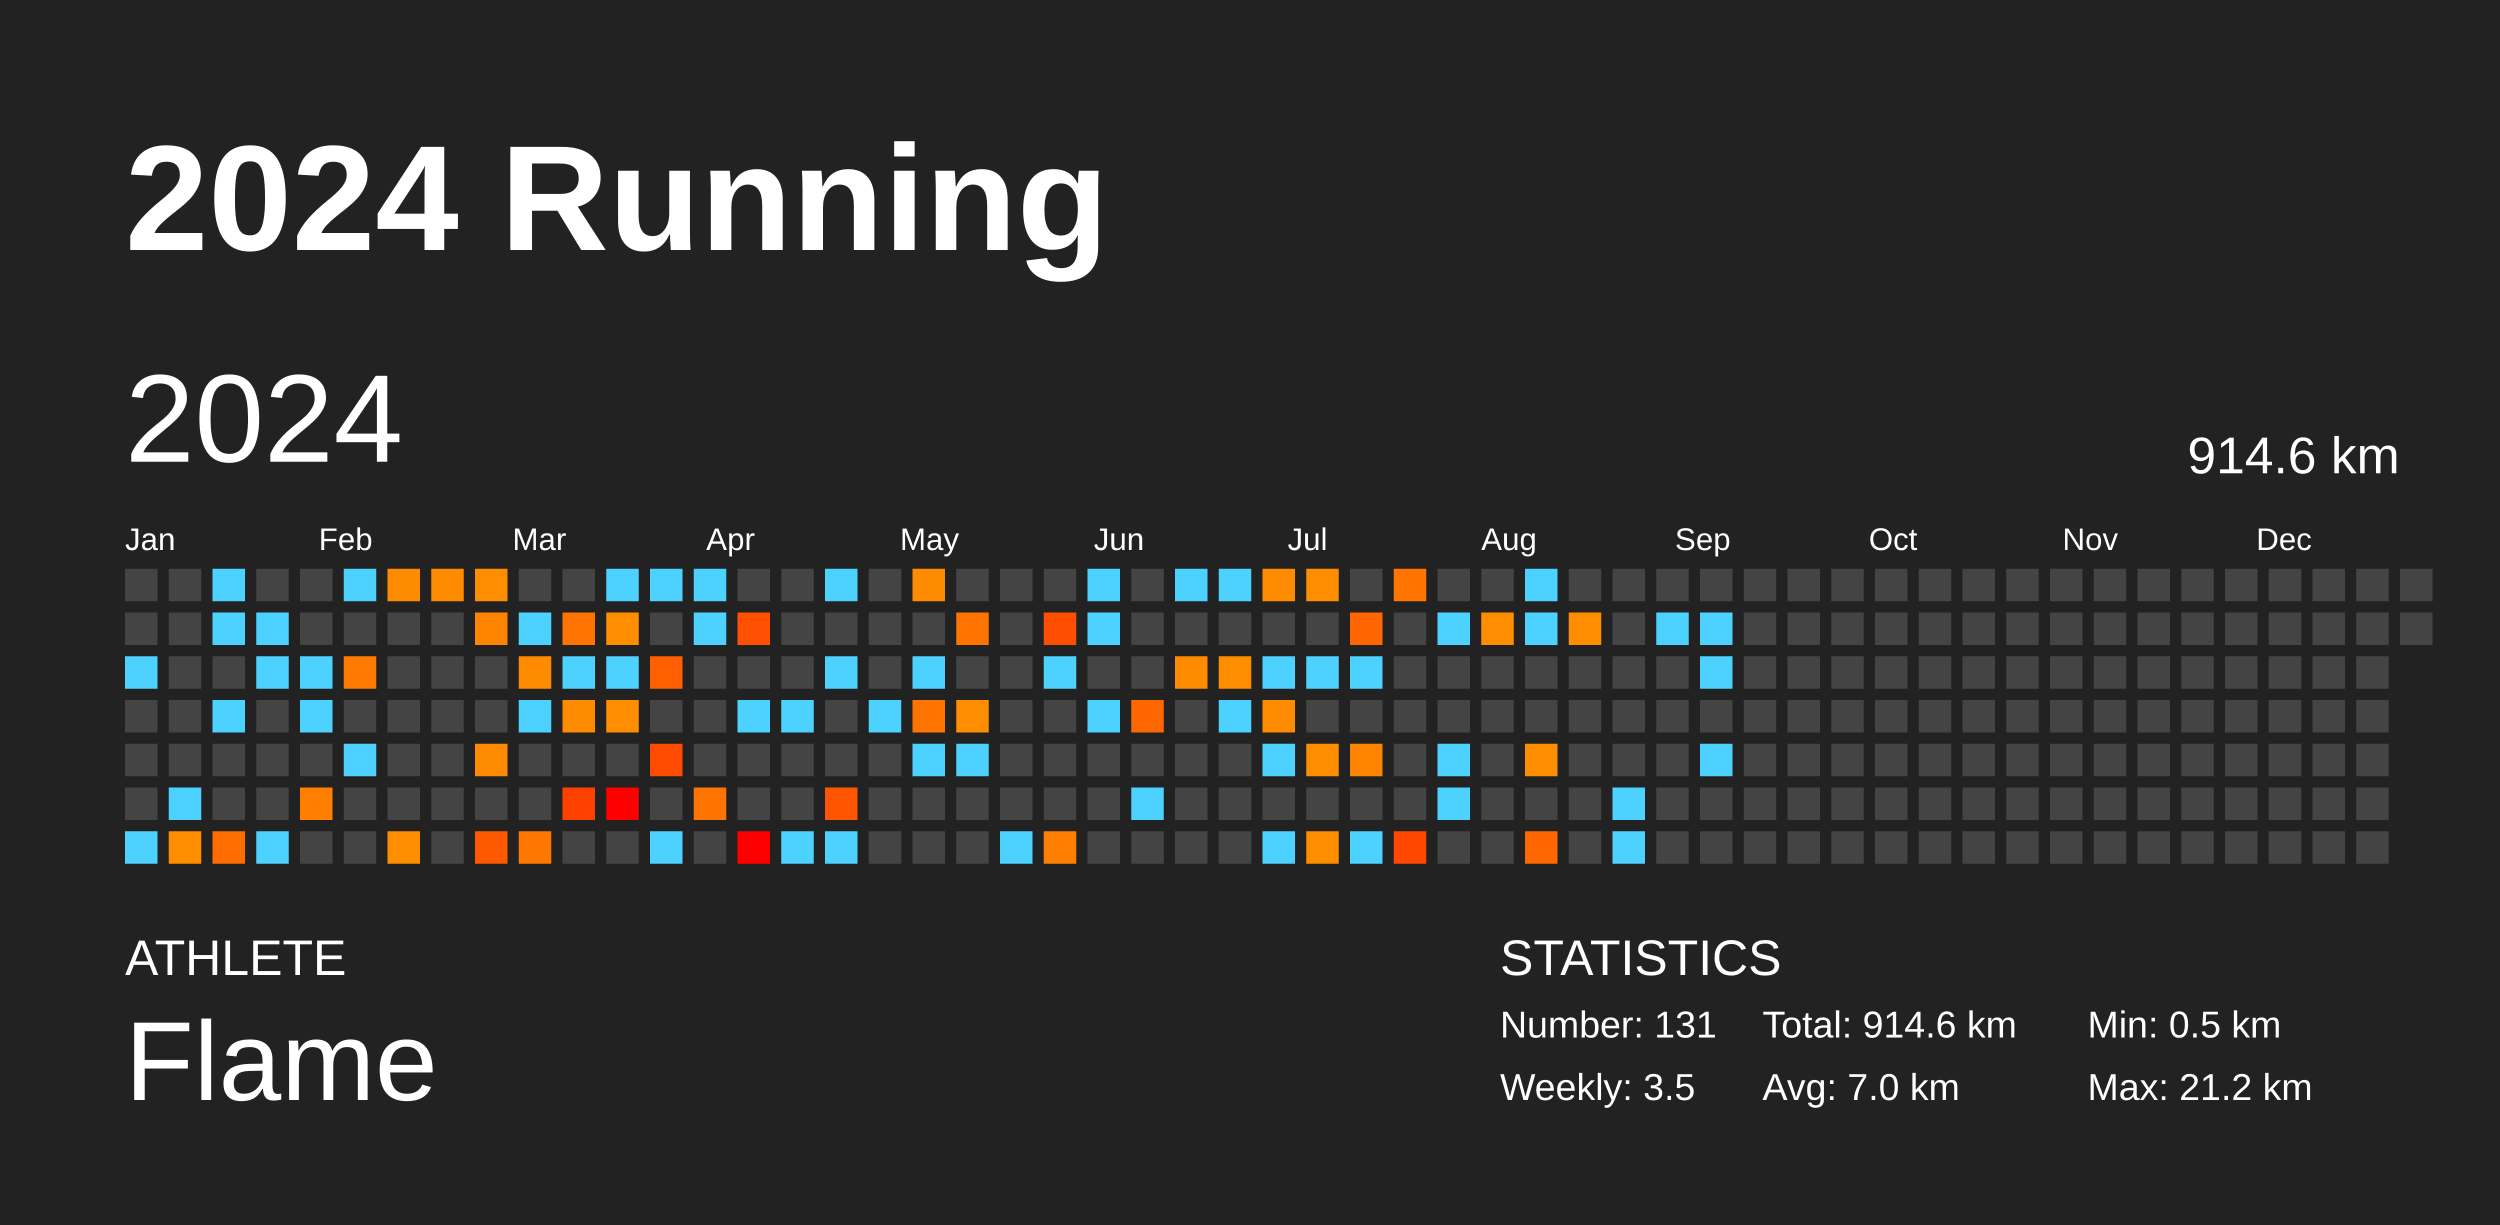
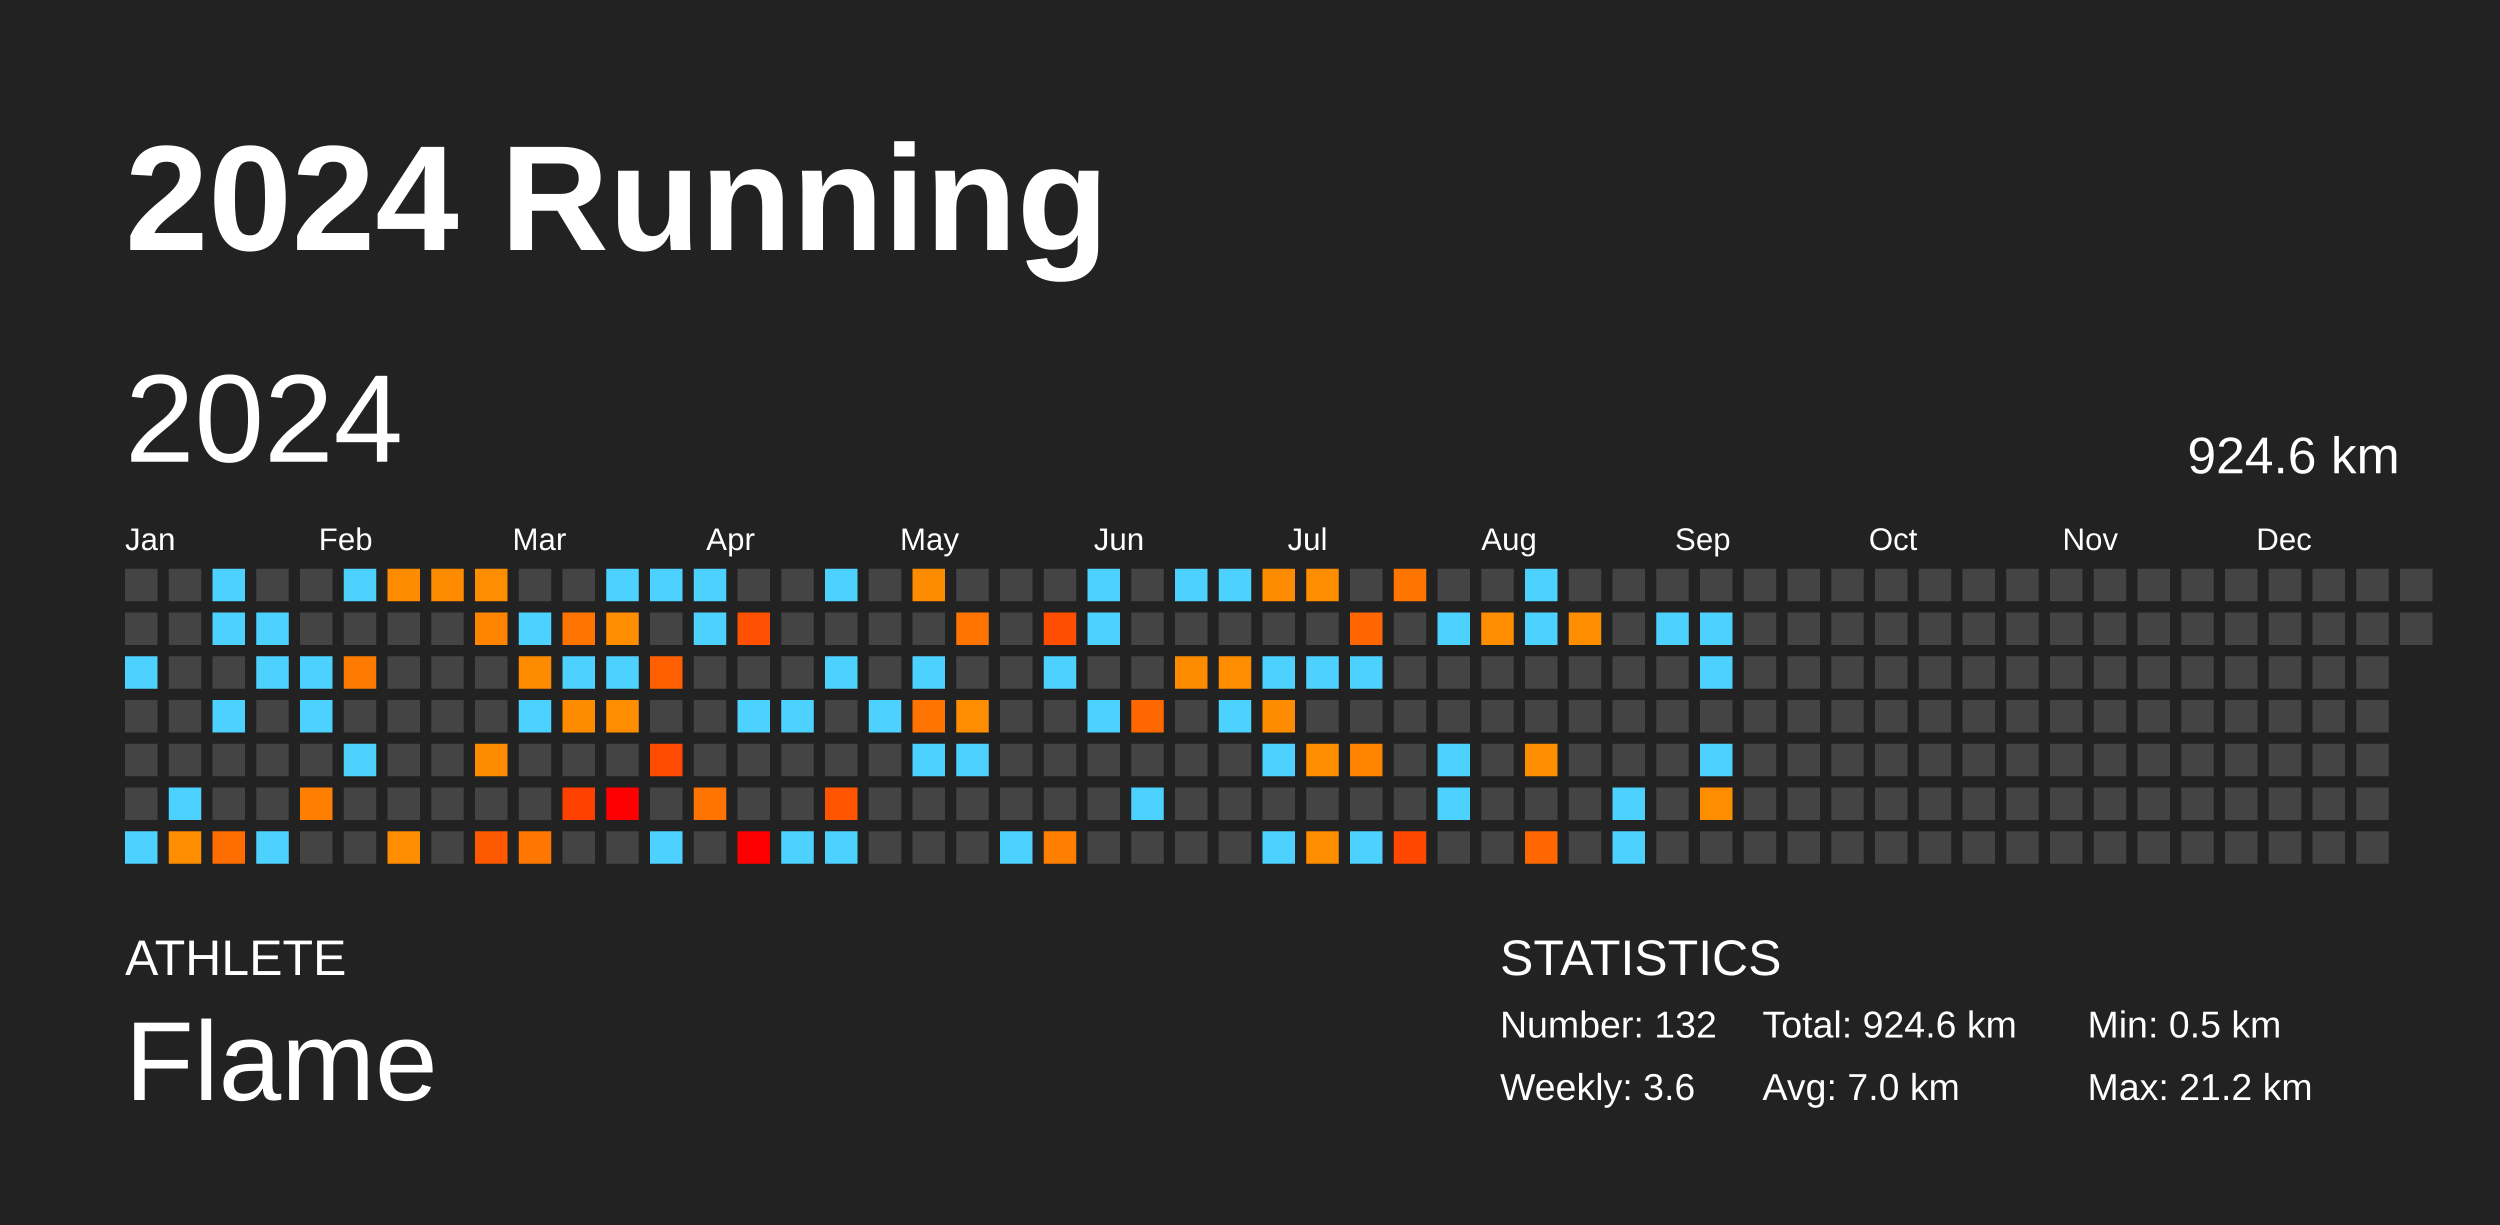
<svg xmlns="http://www.w3.org/2000/svg" baseProfile="full" height="98mm" version="1.1" viewBox="0,0,200,98" width="200mm">
  <defs />
  <rect fill="#222222" height="98" width="200" x="0" y="0" />
  <text fill="#FFFFFF" style="font-size:12px; font-family:Arial; font-weight:bold;" x="10" y="20">2024 Running</text>
  <text fill="#FFFFFF" style="font-size:4px; font-family:Arial" x="10" y="78">ATHLETE</text>
  <text fill="#FFFFFF" style="font-size:9px; font-family:Arial" x="10" y="88">Flame</text>
  <text fill="#FFFFFF" style="font-size:4px; font-family:Arial" x="120" y="78">STATISTICS</text>
-   <text fill="#FFFFFF" style="font-size:3px; font-family:Arial" x="120" y="83">Number: 131</text>
-   <text fill="#FFFFFF" style="font-size:3px; font-family:Arial" x="120" y="88">Weekly: 3.5</text>
-   <text fill="#FFFFFF" style="font-size:3px; font-family:Arial" x="141" y="83">Total: 914.6 km</text>
+   <text fill="#FFFFFF" style="font-size:3px; font-family:Arial" x="120" y="83">Number: 132</text>
+   <text fill="#FFFFFF" style="font-size:3px; font-family:Arial" x="120" y="88">Weekly: 3.6</text>
+   <text fill="#FFFFFF" style="font-size:3px; font-family:Arial" x="141" y="83">Total: 924.6 km</text>
  <text fill="#FFFFFF" style="font-size:3px; font-family:Arial" x="141" y="88">Avg: 7.0 km</text>
  <text fill="#FFFFFF" style="font-size:3px; font-family:Arial" x="167" y="83">Min: 0.5 km</text>
  <text fill="#FFFFFF" style="font-size:3px; font-family:Arial" x="167" y="88">Max: 21.2 km</text>
  <text dominant-baseline="hanging" fill="#FFFFFF" style="font-size:10.0px; font-family:Arial;" x="10" y="30">2024</text>
-   <text dominant-baseline="hanging" fill="#FFFFFF" style="font-size:4.125px; font-family:Arial;" x="175" y="35">914.6 km</text>
+   <text dominant-baseline="hanging" fill="#FFFFFF" style="font-size:4.125px; font-family:Arial;" x="175" y="35">924.6 km</text>
  <text fill="#FFFFFF" style="font-size:2.5px; font-family:Arial" x="10.0" y="44">Jan</text>
  <text fill="#FFFFFF" style="font-size:2.5px; font-family:Arial" x="25.5" y="44">Feb</text>
  <text fill="#FFFFFF" style="font-size:2.5px; font-family:Arial" x="41.0" y="44">Mar</text>
  <text fill="#FFFFFF" style="font-size:2.5px; font-family:Arial" x="56.5" y="44">Apr</text>
  <text fill="#FFFFFF" style="font-size:2.5px; font-family:Arial" x="72.0" y="44">May</text>
  <text fill="#FFFFFF" style="font-size:2.5px; font-family:Arial" x="87.5" y="44">Jun</text>
  <text fill="#FFFFFF" style="font-size:2.5px; font-family:Arial" x="103.0" y="44">Jul</text>
  <text fill="#FFFFFF" style="font-size:2.5px; font-family:Arial" x="118.5" y="44">Aug</text>
  <text fill="#FFFFFF" style="font-size:2.5px; font-family:Arial" x="134.0" y="44">Sep</text>
  <text fill="#FFFFFF" style="font-size:2.5px; font-family:Arial" x="149.5" y="44">Oct</text>
  <text fill="#FFFFFF" style="font-size:2.5px; font-family:Arial" x="165.0" y="44">Nov</text>
  <text fill="#FFFFFF" style="font-size:2.5px; font-family:Arial" x="180.5" y="44">Dec</text>
  <rect fill="#444444" height="2.6" width="2.6" x="10.0" y="45.5" />
  <rect fill="#444444" height="2.6" width="2.6" x="10.0" y="49.0" />
  <rect fill="#4dd2ff" height="2.6" width="2.6" x="10.0" y="52.5" />
  <rect fill="#444444" height="2.6" width="2.6" x="10.0" y="56.0" />
  <rect fill="#444444" height="2.6" width="2.6" x="10.0" y="59.5" />
  <rect fill="#444444" height="2.6" width="2.6" x="10.0" y="63.0" />
  <rect fill="#4dd2ff" height="2.6" width="2.6" x="10.0" y="66.5" />
  <rect fill="#444444" height="2.6" width="2.6" x="13.5" y="45.5" />
  <rect fill="#444444" height="2.6" width="2.6" x="13.5" y="49.0" />
  <rect fill="#444444" height="2.6" width="2.6" x="13.5" y="52.5" />
  <rect fill="#444444" height="2.6" width="2.6" x="13.5" y="56.0" />
  <rect fill="#444444" height="2.6" width="2.6" x="13.5" y="59.5" />
  <rect fill="#4dd2ff" height="2.6" width="2.6" x="13.5" y="63.0" />
  <rect fill="#ff8d00" height="2.6" width="2.6" x="13.5" y="66.5" />
  <rect fill="#4dd2ff" height="2.6" width="2.6" x="17.0" y="45.5" />
  <rect fill="#4dd2ff" height="2.6" width="2.6" x="17.0" y="49.0" />
  <rect fill="#444444" height="2.6" width="2.6" x="17.0" y="52.5" />
  <rect fill="#4dd2ff" height="2.6" width="2.6" x="17.0" y="56.0" />
  <rect fill="#444444" height="2.6" width="2.6" x="17.0" y="59.5" />
  <rect fill="#444444" height="2.6" width="2.6" x="17.0" y="63.0" />
  <rect fill="#ff6c00" height="2.6" width="2.6" x="17.0" y="66.5" />
  <rect fill="#444444" height="2.6" width="2.6" x="20.5" y="45.5" />
  <rect fill="#4dd2ff" height="2.6" width="2.6" x="20.5" y="49.0" />
  <rect fill="#4dd2ff" height="2.6" width="2.6" x="20.5" y="52.5" />
  <rect fill="#444444" height="2.6" width="2.6" x="20.5" y="56.0" />
  <rect fill="#444444" height="2.6" width="2.6" x="20.5" y="59.5" />
  <rect fill="#444444" height="2.6" width="2.6" x="20.5" y="63.0" />
  <rect fill="#4dd2ff" height="2.6" width="2.6" x="20.5" y="66.5" />
  <rect fill="#444444" height="2.6" width="2.6" x="24.0" y="45.5" />
  <rect fill="#444444" height="2.6" width="2.6" x="24.0" y="49.0" />
  <rect fill="#4dd2ff" height="2.6" width="2.6" x="24.0" y="52.5" />
  <rect fill="#4dd2ff" height="2.6" width="2.6" x="24.0" y="56.0" />
  <rect fill="#444444" height="2.6" width="2.6" x="24.0" y="59.5" />
  <rect fill="#ff8000" height="2.6" width="2.6" x="24.0" y="63.0" />
  <rect fill="#444444" height="2.6" width="2.6" x="24.0" y="66.5" />
  <rect fill="#4dd2ff" height="2.6" width="2.6" x="27.5" y="45.5" />
  <rect fill="#444444" height="2.6" width="2.6" x="27.5" y="49.0" />
  <rect fill="#ff7a00" height="2.6" width="2.6" x="27.5" y="52.5" />
  <rect fill="#444444" height="2.6" width="2.6" x="27.5" y="56.0" />
  <rect fill="#4dd2ff" height="2.6" width="2.6" x="27.5" y="59.5" />
  <rect fill="#444444" height="2.6" width="2.6" x="27.5" y="63.0" />
  <rect fill="#444444" height="2.6" width="2.6" x="27.5" y="66.5" />
  <rect fill="#ff8c00" height="2.6" width="2.6" x="31.0" y="45.5" />
  <rect fill="#444444" height="2.6" width="2.6" x="31.0" y="49.0" />
  <rect fill="#444444" height="2.6" width="2.6" x="31.0" y="52.5" />
  <rect fill="#444444" height="2.6" width="2.6" x="31.0" y="56.0" />
  <rect fill="#444444" height="2.6" width="2.6" x="31.0" y="59.5" />
  <rect fill="#444444" height="2.6" width="2.6" x="31.0" y="63.0" />
  <rect fill="#ff8d00" height="2.6" width="2.6" x="31.0" y="66.5" />
  <rect fill="#ff8c00" height="2.6" width="2.6" x="34.5" y="45.5" />
  <rect fill="#444444" height="2.6" width="2.6" x="34.5" y="49.0" />
  <rect fill="#444444" height="2.6" width="2.6" x="34.5" y="52.5" />
  <rect fill="#444444" height="2.6" width="2.6" x="34.5" y="56.0" />
  <rect fill="#444444" height="2.6" width="2.6" x="34.5" y="59.5" />
  <rect fill="#444444" height="2.6" width="2.6" x="34.5" y="63.0" />
  <rect fill="#444444" height="2.6" width="2.6" x="34.5" y="66.5" />
  <rect fill="#ff8d00" height="2.6" width="2.6" x="38.0" y="45.5" />
  <rect fill="#ff8400" height="2.6" width="2.6" x="38.0" y="49.0" />
  <rect fill="#444444" height="2.6" width="2.6" x="38.0" y="52.5" />
  <rect fill="#444444" height="2.6" width="2.6" x="38.0" y="56.0" />
  <rect fill="#ff8b00" height="2.6" width="2.6" x="38.0" y="59.5" />
  <rect fill="#444444" height="2.6" width="2.6" x="38.0" y="63.0" />
  <rect fill="#ff5900" height="2.6" width="2.6" x="38.0" y="66.5" />
  <rect fill="#444444" height="2.6" width="2.6" x="41.5" y="45.5" />
  <rect fill="#4dd2ff" height="2.6" width="2.6" x="41.5" y="49.0" />
  <rect fill="#ff8c00" height="2.6" width="2.6" x="41.5" y="52.5" />
  <rect fill="#4dd2ff" height="2.6" width="2.6" x="41.5" y="56.0" />
  <rect fill="#444444" height="2.6" width="2.6" x="41.5" y="59.5" />
  <rect fill="#444444" height="2.6" width="2.6" x="41.5" y="63.0" />
  <rect fill="#ff7700" height="2.6" width="2.6" x="41.5" y="66.5" />
  <rect fill="#444444" height="2.6" width="2.6" x="45.0" y="45.5" />
  <rect fill="#ff7300" height="2.6" width="2.6" x="45.0" y="49.0" />
  <rect fill="#4dd2ff" height="2.6" width="2.6" x="45.0" y="52.5" />
  <rect fill="#ff8b00" height="2.6" width="2.6" x="45.0" y="56.0" />
  <rect fill="#444444" height="2.6" width="2.6" x="45.0" y="59.5" />
  <rect fill="#ff4100" height="2.6" width="2.6" x="45.0" y="63.0" />
  <rect fill="#444444" height="2.6" width="2.6" x="45.0" y="66.5" />
  <rect fill="#4dd2ff" height="2.6" width="2.6" x="48.5" y="45.5" />
  <rect fill="#ff8d00" height="2.6" width="2.6" x="48.5" y="49.0" />
  <rect fill="#4dd2ff" height="2.6" width="2.6" x="48.5" y="52.5" />
  <rect fill="#ff8d00" height="2.6" width="2.6" x="48.5" y="56.0" />
  <rect fill="#444444" height="2.6" width="2.6" x="48.5" y="59.5" />
  <rect fill="red" height="2.6" width="2.6" x="48.5" y="63.0" />
  <rect fill="#444444" height="2.6" width="2.6" x="48.5" y="66.5" />
  <rect fill="#4dd2ff" height="2.6" width="2.6" x="52.0" y="45.5" />
  <rect fill="#444444" height="2.6" width="2.6" x="52.0" y="49.0" />
  <rect fill="#ff5f00" height="2.6" width="2.6" x="52.0" y="52.5" />
  <rect fill="#444444" height="2.6" width="2.6" x="52.0" y="56.0" />
  <rect fill="#ff4b00" height="2.6" width="2.6" x="52.0" y="59.5" />
  <rect fill="#444444" height="2.6" width="2.6" x="52.0" y="63.0" />
  <rect fill="#4dd2ff" height="2.6" width="2.6" x="52.0" y="66.5" />
  <rect fill="#4dd2ff" height="2.6" width="2.6" x="55.5" y="45.5" />
  <rect fill="#4dd2ff" height="2.6" width="2.6" x="55.5" y="49.0" />
  <rect fill="#444444" height="2.6" width="2.6" x="55.5" y="52.5" />
  <rect fill="#444444" height="2.6" width="2.6" x="55.5" y="56.0" />
  <rect fill="#444444" height="2.6" width="2.6" x="55.5" y="59.5" />
  <rect fill="#ff7400" height="2.6" width="2.6" x="55.5" y="63.0" />
  <rect fill="#444444" height="2.6" width="2.6" x="55.5" y="66.5" />
  <rect fill="#444444" height="2.6" width="2.6" x="59.0" y="45.5" />
  <rect fill="#ff4f00" height="2.6" width="2.6" x="59.0" y="49.0" />
  <rect fill="#444444" height="2.6" width="2.6" x="59.0" y="52.5" />
  <rect fill="#4dd2ff" height="2.6" width="2.6" x="59.0" y="56.0" />
  <rect fill="#444444" height="2.6" width="2.6" x="59.0" y="59.5" />
  <rect fill="#444444" height="2.6" width="2.6" x="59.0" y="63.0" />
  <rect fill="red" height="2.6" width="2.6" x="59.0" y="66.5" />
  <rect fill="#444444" height="2.6" width="2.6" x="62.5" y="45.5" />
  <rect fill="#444444" height="2.6" width="2.6" x="62.5" y="49.0" />
  <rect fill="#444444" height="2.6" width="2.6" x="62.5" y="52.5" />
  <rect fill="#4dd2ff" height="2.6" width="2.6" x="62.5" y="56.0" />
  <rect fill="#444444" height="2.6" width="2.6" x="62.5" y="59.5" />
  <rect fill="#444444" height="2.6" width="2.6" x="62.5" y="63.0" />
  <rect fill="#4dd2ff" height="2.6" width="2.6" x="62.5" y="66.5" />
  <rect fill="#4dd2ff" height="2.6" width="2.6" x="66.0" y="45.5" />
  <rect fill="#444444" height="2.6" width="2.6" x="66.0" y="49.0" />
  <rect fill="#4dd2ff" height="2.6" width="2.6" x="66.0" y="52.5" />
  <rect fill="#444444" height="2.6" width="2.6" x="66.0" y="56.0" />
  <rect fill="#444444" height="2.6" width="2.6" x="66.0" y="59.5" />
  <rect fill="#ff5500" height="2.6" width="2.6" x="66.0" y="63.0" />
  <rect fill="#4dd2ff" height="2.6" width="2.6" x="66.0" y="66.5" />
  <rect fill="#444444" height="2.6" width="2.6" x="69.5" y="45.5" />
  <rect fill="#444444" height="2.6" width="2.6" x="69.5" y="49.0" />
  <rect fill="#444444" height="2.6" width="2.6" x="69.5" y="52.5" />
  <rect fill="#4dd2ff" height="2.6" width="2.6" x="69.5" y="56.0" />
  <rect fill="#444444" height="2.6" width="2.6" x="69.5" y="59.5" />
  <rect fill="#444444" height="2.6" width="2.6" x="69.5" y="63.0" />
  <rect fill="#444444" height="2.6" width="2.6" x="69.5" y="66.5" />
  <rect fill="#ff8c00" height="2.6" width="2.6" x="73.0" y="45.5" />
  <rect fill="#444444" height="2.6" width="2.6" x="73.0" y="49.0" />
  <rect fill="#4dd2ff" height="2.6" width="2.6" x="73.0" y="52.5" />
  <rect fill="#ff7300" height="2.6" width="2.6" x="73.0" y="56.0" />
  <rect fill="#4dd2ff" height="2.6" width="2.6" x="73.0" y="59.5" />
  <rect fill="#444444" height="2.6" width="2.6" x="73.0" y="63.0" />
  <rect fill="#444444" height="2.6" width="2.6" x="73.0" y="66.5" />
  <rect fill="#444444" height="2.6" width="2.6" x="76.5" y="45.5" />
  <rect fill="#ff7400" height="2.6" width="2.6" x="76.5" y="49.0" />
  <rect fill="#444444" height="2.6" width="2.6" x="76.5" y="52.5" />
  <rect fill="#ff8d00" height="2.6" width="2.6" x="76.5" y="56.0" />
  <rect fill="#4dd2ff" height="2.6" width="2.6" x="76.5" y="59.5" />
  <rect fill="#444444" height="2.6" width="2.6" x="76.5" y="63.0" />
  <rect fill="#444444" height="2.6" width="2.6" x="76.5" y="66.5" />
  <rect fill="#444444" height="2.6" width="2.6" x="80.0" y="45.5" />
  <rect fill="#444444" height="2.6" width="2.6" x="80.0" y="49.0" />
  <rect fill="#444444" height="2.6" width="2.6" x="80.0" y="52.5" />
  <rect fill="#444444" height="2.6" width="2.6" x="80.0" y="56.0" />
  <rect fill="#444444" height="2.6" width="2.6" x="80.0" y="59.5" />
  <rect fill="#444444" height="2.6" width="2.6" x="80.0" y="63.0" />
  <rect fill="#4dd2ff" height="2.6" width="2.6" x="80.0" y="66.5" />
  <rect fill="#444444" height="2.6" width="2.6" x="83.5" y="45.5" />
  <rect fill="#ff4e00" height="2.6" width="2.6" x="83.5" y="49.0" />
  <rect fill="#4dd2ff" height="2.6" width="2.6" x="83.5" y="52.5" />
  <rect fill="#444444" height="2.6" width="2.6" x="83.5" y="56.0" />
  <rect fill="#444444" height="2.6" width="2.6" x="83.5" y="59.5" />
  <rect fill="#444444" height="2.6" width="2.6" x="83.5" y="63.0" />
  <rect fill="#ff8000" height="2.6" width="2.6" x="83.5" y="66.5" />
  <rect fill="#4dd2ff" height="2.6" width="2.6" x="87.0" y="45.5" />
  <rect fill="#4dd2ff" height="2.6" width="2.6" x="87.0" y="49.0" />
  <rect fill="#444444" height="2.6" width="2.6" x="87.0" y="52.5" />
  <rect fill="#4dd2ff" height="2.6" width="2.6" x="87.0" y="56.0" />
  <rect fill="#444444" height="2.6" width="2.6" x="87.0" y="59.5" />
  <rect fill="#444444" height="2.6" width="2.6" x="87.0" y="63.0" />
  <rect fill="#444444" height="2.6" width="2.6" x="87.0" y="66.5" />
  <rect fill="#444444" height="2.6" width="2.6" x="90.5" y="45.5" />
  <rect fill="#444444" height="2.6" width="2.6" x="90.5" y="49.0" />
  <rect fill="#444444" height="2.6" width="2.6" x="90.5" y="52.5" />
  <rect fill="#ff6700" height="2.6" width="2.6" x="90.5" y="56.0" />
  <rect fill="#444444" height="2.6" width="2.6" x="90.5" y="59.5" />
  <rect fill="#4dd2ff" height="2.6" width="2.6" x="90.5" y="63.0" />
  <rect fill="#444444" height="2.6" width="2.6" x="90.5" y="66.5" />
  <rect fill="#4dd2ff" height="2.6" width="2.6" x="94.0" y="45.5" />
  <rect fill="#444444" height="2.6" width="2.6" x="94.0" y="49.0" />
  <rect fill="#ff8c00" height="2.6" width="2.6" x="94.0" y="52.5" />
  <rect fill="#444444" height="2.6" width="2.6" x="94.0" y="56.0" />
  <rect fill="#444444" height="2.6" width="2.6" x="94.0" y="59.5" />
  <rect fill="#444444" height="2.6" width="2.6" x="94.0" y="63.0" />
  <rect fill="#444444" height="2.6" width="2.6" x="94.0" y="66.5" />
  <rect fill="#4dd2ff" height="2.6" width="2.6" x="97.5" y="45.5" />
  <rect fill="#444444" height="2.6" width="2.6" x="97.5" y="49.0" />
  <rect fill="#ff8d00" height="2.6" width="2.6" x="97.5" y="52.5" />
  <rect fill="#4dd2ff" height="2.6" width="2.6" x="97.5" y="56.0" />
  <rect fill="#444444" height="2.6" width="2.6" x="97.5" y="59.5" />
  <rect fill="#444444" height="2.6" width="2.6" x="97.5" y="63.0" />
  <rect fill="#444444" height="2.6" width="2.6" x="97.5" y="66.5" />
  <rect fill="#ff8b00" height="2.6" width="2.6" x="101.0" y="45.5" />
  <rect fill="#444444" height="2.6" width="2.6" x="101.0" y="49.0" />
  <rect fill="#4dd2ff" height="2.6" width="2.6" x="101.0" y="52.5" />
  <rect fill="#ff8c00" height="2.6" width="2.6" x="101.0" y="56.0" />
  <rect fill="#4dd2ff" height="2.6" width="2.6" x="101.0" y="59.5" />
  <rect fill="#444444" height="2.6" width="2.6" x="101.0" y="63.0" />
  <rect fill="#4dd2ff" height="2.6" width="2.6" x="101.0" y="66.5" />
  <rect fill="#ff8d00" height="2.6" width="2.6" x="104.5" y="45.5" />
  <rect fill="#444444" height="2.6" width="2.6" x="104.5" y="49.0" />
  <rect fill="#4dd2ff" height="2.6" width="2.6" x="104.5" y="52.5" />
  <rect fill="#444444" height="2.6" width="2.6" x="104.5" y="56.0" />
  <rect fill="#ff8d00" height="2.6" width="2.6" x="104.5" y="59.5" />
  <rect fill="#444444" height="2.6" width="2.6" x="104.5" y="63.0" />
  <rect fill="#ff8d00" height="2.6" width="2.6" x="104.5" y="66.5" />
  <rect fill="#444444" height="2.6" width="2.6" x="108.0" y="45.5" />
  <rect fill="#ff6500" height="2.6" width="2.6" x="108.0" y="49.0" />
  <rect fill="#4dd2ff" height="2.6" width="2.6" x="108.0" y="52.5" />
  <rect fill="#444444" height="2.6" width="2.6" x="108.0" y="56.0" />
  <rect fill="#ff8400" height="2.6" width="2.6" x="108.0" y="59.5" />
  <rect fill="#444444" height="2.6" width="2.6" x="108.0" y="63.0" />
  <rect fill="#4dd2ff" height="2.6" width="2.6" x="108.0" y="66.5" />
  <rect fill="#ff7500" height="2.6" width="2.6" x="111.5" y="45.5" />
  <rect fill="#444444" height="2.6" width="2.6" x="111.5" y="49.0" />
  <rect fill="#444444" height="2.6" width="2.6" x="111.5" y="52.5" />
  <rect fill="#444444" height="2.6" width="2.6" x="111.5" y="56.0" />
  <rect fill="#444444" height="2.6" width="2.6" x="111.5" y="59.5" />
  <rect fill="#444444" height="2.6" width="2.6" x="111.5" y="63.0" />
  <rect fill="#ff4700" height="2.6" width="2.6" x="111.5" y="66.5" />
  <rect fill="#444444" height="2.6" width="2.6" x="115.0" y="45.5" />
  <rect fill="#4dd2ff" height="2.6" width="2.6" x="115.0" y="49.0" />
  <rect fill="#444444" height="2.6" width="2.6" x="115.0" y="52.5" />
  <rect fill="#444444" height="2.6" width="2.6" x="115.0" y="56.0" />
  <rect fill="#4dd2ff" height="2.6" width="2.6" x="115.0" y="59.5" />
  <rect fill="#4dd2ff" height="2.6" width="2.6" x="115.0" y="63.0" />
  <rect fill="#444444" height="2.6" width="2.6" x="115.0" y="66.5" />
  <rect fill="#444444" height="2.6" width="2.6" x="118.5" y="45.5" />
  <rect fill="#ff8d00" height="2.6" width="2.6" x="118.5" y="49.0" />
  <rect fill="#444444" height="2.6" width="2.6" x="118.5" y="52.5" />
  <rect fill="#444444" height="2.6" width="2.6" x="118.5" y="56.0" />
  <rect fill="#444444" height="2.6" width="2.6" x="118.5" y="59.5" />
  <rect fill="#444444" height="2.6" width="2.6" x="118.5" y="63.0" />
  <rect fill="#444444" height="2.6" width="2.6" x="118.5" y="66.5" />
  <rect fill="#4dd2ff" height="2.6" width="2.6" x="122.0" y="45.5" />
  <rect fill="#4dd2ff" height="2.6" width="2.6" x="122.0" y="49.0" />
  <rect fill="#444444" height="2.6" width="2.6" x="122.0" y="52.5" />
  <rect fill="#444444" height="2.6" width="2.6" x="122.0" y="56.0" />
  <rect fill="#ff8d00" height="2.6" width="2.6" x="122.0" y="59.5" />
  <rect fill="#444444" height="2.6" width="2.6" x="122.0" y="63.0" />
  <rect fill="#ff6700" height="2.6" width="2.6" x="122.0" y="66.5" />
  <rect fill="#444444" height="2.6" width="2.6" x="125.5" y="45.5" />
  <rect fill="#ff8d00" height="2.6" width="2.6" x="125.5" y="49.0" />
  <rect fill="#444444" height="2.6" width="2.6" x="125.5" y="52.5" />
  <rect fill="#444444" height="2.6" width="2.6" x="125.5" y="56.0" />
  <rect fill="#444444" height="2.6" width="2.6" x="125.5" y="59.5" />
  <rect fill="#444444" height="2.6" width="2.6" x="125.5" y="63.0" />
  <rect fill="#444444" height="2.6" width="2.6" x="125.5" y="66.5" />
  <rect fill="#444444" height="2.6" width="2.6" x="129.0" y="45.5" />
  <rect fill="#444444" height="2.6" width="2.6" x="129.0" y="49.0" />
  <rect fill="#444444" height="2.6" width="2.6" x="129.0" y="52.5" />
  <rect fill="#444444" height="2.6" width="2.6" x="129.0" y="56.0" />
  <rect fill="#444444" height="2.6" width="2.6" x="129.0" y="59.5" />
  <rect fill="#4dd2ff" height="2.6" width="2.6" x="129.0" y="63.0" />
  <rect fill="#4dd2ff" height="2.6" width="2.6" x="129.0" y="66.5" />
  <rect fill="#444444" height="2.6" width="2.6" x="132.5" y="45.5" />
  <rect fill="#4dd2ff" height="2.6" width="2.6" x="132.5" y="49.0" />
  <rect fill="#444444" height="2.6" width="2.6" x="132.5" y="52.5" />
  <rect fill="#444444" height="2.6" width="2.6" x="132.5" y="56.0" />
  <rect fill="#444444" height="2.6" width="2.6" x="132.5" y="59.5" />
  <rect fill="#444444" height="2.6" width="2.6" x="132.5" y="63.0" />
  <rect fill="#444444" height="2.6" width="2.6" x="132.5" y="66.5" />
  <rect fill="#444444" height="2.6" width="2.6" x="136.0" y="45.5" />
  <rect fill="#4dd2ff" height="2.6" width="2.6" x="136.0" y="49.0" />
  <rect fill="#4dd2ff" height="2.6" width="2.6" x="136.0" y="52.5" />
  <rect fill="#444444" height="2.6" width="2.6" x="136.0" y="56.0" />
  <rect fill="#4dd2ff" height="2.6" width="2.6" x="136.0" y="59.5" />
-   <rect fill="#444444" height="2.6" width="2.6" x="136.0" y="63.0" />
+   <rect fill="#ff8d00" height="2.6" width="2.6" x="136.0" y="63.0" />
  <rect fill="#444444" height="2.6" width="2.6" x="136.0" y="66.5" />
  <rect fill="#444444" height="2.6" width="2.6" x="139.5" y="45.5" />
  <rect fill="#444444" height="2.6" width="2.6" x="139.5" y="49.0" />
  <rect fill="#444444" height="2.6" width="2.6" x="139.5" y="52.5" />
  <rect fill="#444444" height="2.6" width="2.6" x="139.5" y="56.0" />
  <rect fill="#444444" height="2.6" width="2.6" x="139.5" y="59.5" />
  <rect fill="#444444" height="2.6" width="2.6" x="139.5" y="63.0" />
  <rect fill="#444444" height="2.6" width="2.6" x="139.5" y="66.5" />
  <rect fill="#444444" height="2.6" width="2.6" x="143.0" y="45.5" />
  <rect fill="#444444" height="2.6" width="2.6" x="143.0" y="49.0" />
  <rect fill="#444444" height="2.6" width="2.6" x="143.0" y="52.5" />
  <rect fill="#444444" height="2.6" width="2.6" x="143.0" y="56.0" />
  <rect fill="#444444" height="2.6" width="2.6" x="143.0" y="59.5" />
  <rect fill="#444444" height="2.6" width="2.6" x="143.0" y="63.0" />
  <rect fill="#444444" height="2.6" width="2.6" x="143.0" y="66.5" />
  <rect fill="#444444" height="2.6" width="2.6" x="146.5" y="45.5" />
  <rect fill="#444444" height="2.6" width="2.6" x="146.5" y="49.0" />
  <rect fill="#444444" height="2.6" width="2.6" x="146.5" y="52.5" />
  <rect fill="#444444" height="2.6" width="2.6" x="146.5" y="56.0" />
  <rect fill="#444444" height="2.6" width="2.6" x="146.5" y="59.5" />
  <rect fill="#444444" height="2.6" width="2.6" x="146.5" y="63.0" />
  <rect fill="#444444" height="2.6" width="2.6" x="146.5" y="66.5" />
  <rect fill="#444444" height="2.6" width="2.6" x="150.0" y="45.5" />
  <rect fill="#444444" height="2.6" width="2.6" x="150.0" y="49.0" />
  <rect fill="#444444" height="2.6" width="2.6" x="150.0" y="52.5" />
  <rect fill="#444444" height="2.6" width="2.6" x="150.0" y="56.0" />
  <rect fill="#444444" height="2.6" width="2.6" x="150.0" y="59.5" />
  <rect fill="#444444" height="2.6" width="2.6" x="150.0" y="63.0" />
  <rect fill="#444444" height="2.6" width="2.6" x="150.0" y="66.5" />
  <rect fill="#444444" height="2.6" width="2.6" x="153.5" y="45.5" />
  <rect fill="#444444" height="2.6" width="2.6" x="153.5" y="49.0" />
  <rect fill="#444444" height="2.6" width="2.6" x="153.5" y="52.5" />
  <rect fill="#444444" height="2.6" width="2.6" x="153.5" y="56.0" />
  <rect fill="#444444" height="2.6" width="2.6" x="153.5" y="59.5" />
  <rect fill="#444444" height="2.6" width="2.6" x="153.5" y="63.0" />
  <rect fill="#444444" height="2.6" width="2.6" x="153.5" y="66.5" />
  <rect fill="#444444" height="2.6" width="2.6" x="157.0" y="45.5" />
  <rect fill="#444444" height="2.6" width="2.6" x="157.0" y="49.0" />
  <rect fill="#444444" height="2.6" width="2.6" x="157.0" y="52.5" />
  <rect fill="#444444" height="2.6" width="2.6" x="157.0" y="56.0" />
  <rect fill="#444444" height="2.6" width="2.6" x="157.0" y="59.5" />
  <rect fill="#444444" height="2.6" width="2.6" x="157.0" y="63.0" />
  <rect fill="#444444" height="2.6" width="2.6" x="157.0" y="66.5" />
  <rect fill="#444444" height="2.6" width="2.6" x="160.5" y="45.5" />
  <rect fill="#444444" height="2.6" width="2.6" x="160.5" y="49.0" />
  <rect fill="#444444" height="2.6" width="2.6" x="160.5" y="52.5" />
  <rect fill="#444444" height="2.6" width="2.6" x="160.5" y="56.0" />
  <rect fill="#444444" height="2.6" width="2.6" x="160.5" y="59.5" />
  <rect fill="#444444" height="2.6" width="2.6" x="160.5" y="63.0" />
  <rect fill="#444444" height="2.6" width="2.6" x="160.5" y="66.5" />
  <rect fill="#444444" height="2.6" width="2.6" x="164.0" y="45.5" />
  <rect fill="#444444" height="2.6" width="2.6" x="164.0" y="49.0" />
  <rect fill="#444444" height="2.6" width="2.6" x="164.0" y="52.5" />
  <rect fill="#444444" height="2.6" width="2.6" x="164.0" y="56.0" />
  <rect fill="#444444" height="2.6" width="2.6" x="164.0" y="59.5" />
  <rect fill="#444444" height="2.6" width="2.6" x="164.0" y="63.0" />
  <rect fill="#444444" height="2.6" width="2.6" x="164.0" y="66.5" />
  <rect fill="#444444" height="2.6" width="2.6" x="167.5" y="45.5" />
  <rect fill="#444444" height="2.6" width="2.6" x="167.5" y="49.0" />
  <rect fill="#444444" height="2.6" width="2.6" x="167.5" y="52.5" />
  <rect fill="#444444" height="2.6" width="2.6" x="167.5" y="56.0" />
  <rect fill="#444444" height="2.6" width="2.6" x="167.5" y="59.5" />
  <rect fill="#444444" height="2.6" width="2.6" x="167.5" y="63.0" />
  <rect fill="#444444" height="2.6" width="2.6" x="167.5" y="66.5" />
  <rect fill="#444444" height="2.6" width="2.6" x="171.0" y="45.5" />
  <rect fill="#444444" height="2.6" width="2.6" x="171.0" y="49.0" />
  <rect fill="#444444" height="2.6" width="2.6" x="171.0" y="52.5" />
  <rect fill="#444444" height="2.6" width="2.6" x="171.0" y="56.0" />
  <rect fill="#444444" height="2.6" width="2.6" x="171.0" y="59.5" />
  <rect fill="#444444" height="2.6" width="2.6" x="171.0" y="63.0" />
  <rect fill="#444444" height="2.6" width="2.6" x="171.0" y="66.5" />
  <rect fill="#444444" height="2.6" width="2.6" x="174.5" y="45.5" />
  <rect fill="#444444" height="2.6" width="2.6" x="174.5" y="49.0" />
  <rect fill="#444444" height="2.6" width="2.6" x="174.5" y="52.5" />
  <rect fill="#444444" height="2.6" width="2.6" x="174.5" y="56.0" />
  <rect fill="#444444" height="2.6" width="2.6" x="174.5" y="59.5" />
  <rect fill="#444444" height="2.6" width="2.6" x="174.5" y="63.0" />
  <rect fill="#444444" height="2.6" width="2.6" x="174.5" y="66.5" />
  <rect fill="#444444" height="2.6" width="2.6" x="178.0" y="45.5" />
  <rect fill="#444444" height="2.6" width="2.6" x="178.0" y="49.0" />
  <rect fill="#444444" height="2.6" width="2.6" x="178.0" y="52.5" />
  <rect fill="#444444" height="2.6" width="2.6" x="178.0" y="56.0" />
  <rect fill="#444444" height="2.6" width="2.6" x="178.0" y="59.5" />
  <rect fill="#444444" height="2.6" width="2.6" x="178.0" y="63.0" />
  <rect fill="#444444" height="2.6" width="2.6" x="178.0" y="66.5" />
  <rect fill="#444444" height="2.6" width="2.6" x="181.5" y="45.5" />
  <rect fill="#444444" height="2.6" width="2.6" x="181.5" y="49.0" />
  <rect fill="#444444" height="2.6" width="2.6" x="181.5" y="52.5" />
  <rect fill="#444444" height="2.6" width="2.6" x="181.5" y="56.0" />
  <rect fill="#444444" height="2.6" width="2.6" x="181.5" y="59.5" />
  <rect fill="#444444" height="2.6" width="2.6" x="181.5" y="63.0" />
  <rect fill="#444444" height="2.6" width="2.6" x="181.5" y="66.5" />
  <rect fill="#444444" height="2.6" width="2.6" x="185.0" y="45.5" />
  <rect fill="#444444" height="2.6" width="2.6" x="185.0" y="49.0" />
  <rect fill="#444444" height="2.6" width="2.6" x="185.0" y="52.5" />
  <rect fill="#444444" height="2.6" width="2.6" x="185.0" y="56.0" />
  <rect fill="#444444" height="2.6" width="2.6" x="185.0" y="59.5" />
  <rect fill="#444444" height="2.6" width="2.6" x="185.0" y="63.0" />
  <rect fill="#444444" height="2.6" width="2.6" x="185.0" y="66.5" />
  <rect fill="#444444" height="2.6" width="2.6" x="188.5" y="45.5" />
  <rect fill="#444444" height="2.6" width="2.6" x="188.5" y="49.0" />
  <rect fill="#444444" height="2.6" width="2.6" x="188.5" y="52.5" />
  <rect fill="#444444" height="2.6" width="2.6" x="188.5" y="56.0" />
  <rect fill="#444444" height="2.6" width="2.6" x="188.5" y="59.5" />
  <rect fill="#444444" height="2.6" width="2.6" x="188.5" y="63.0" />
  <rect fill="#444444" height="2.6" width="2.6" x="188.5" y="66.5" />
  <rect fill="#444444" height="2.6" width="2.6" x="192.0" y="45.5" />
  <rect fill="#444444" height="2.6" width="2.6" x="192.0" y="49.0" />
</svg>
